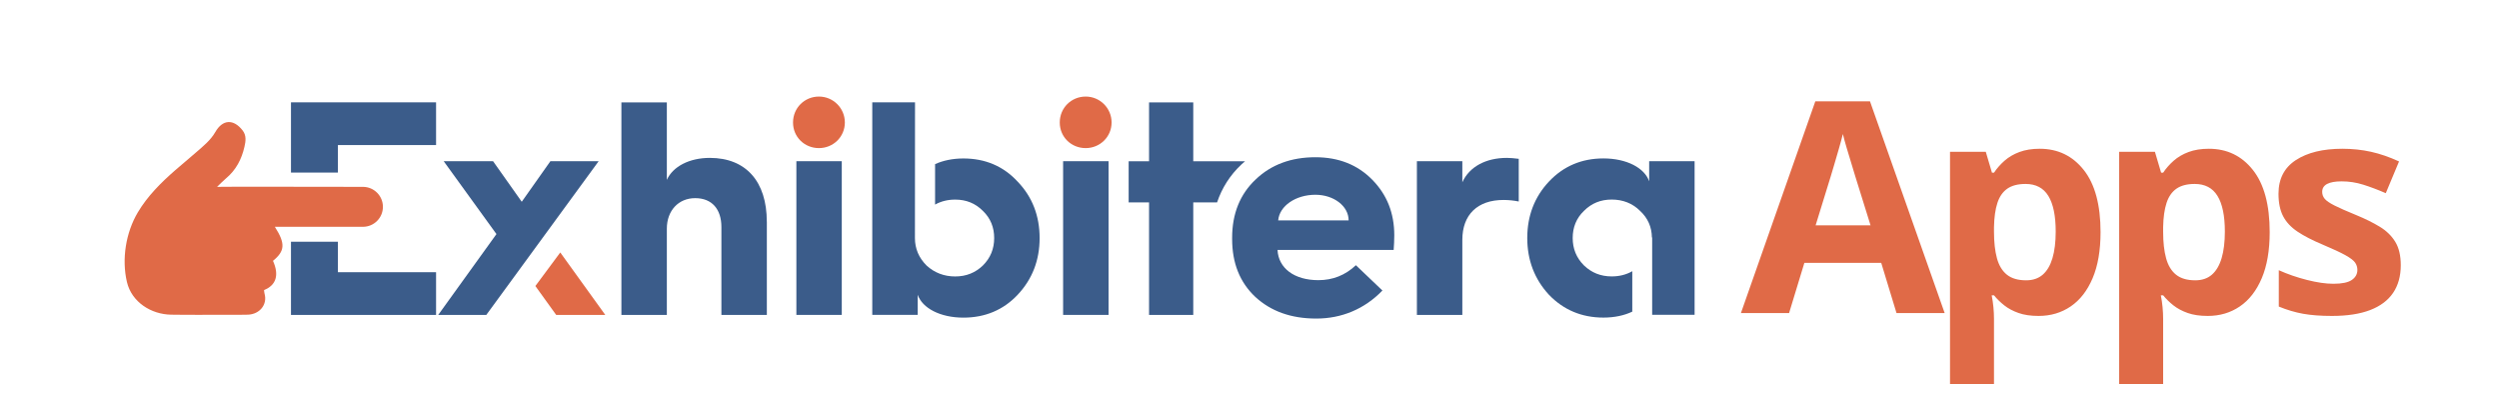
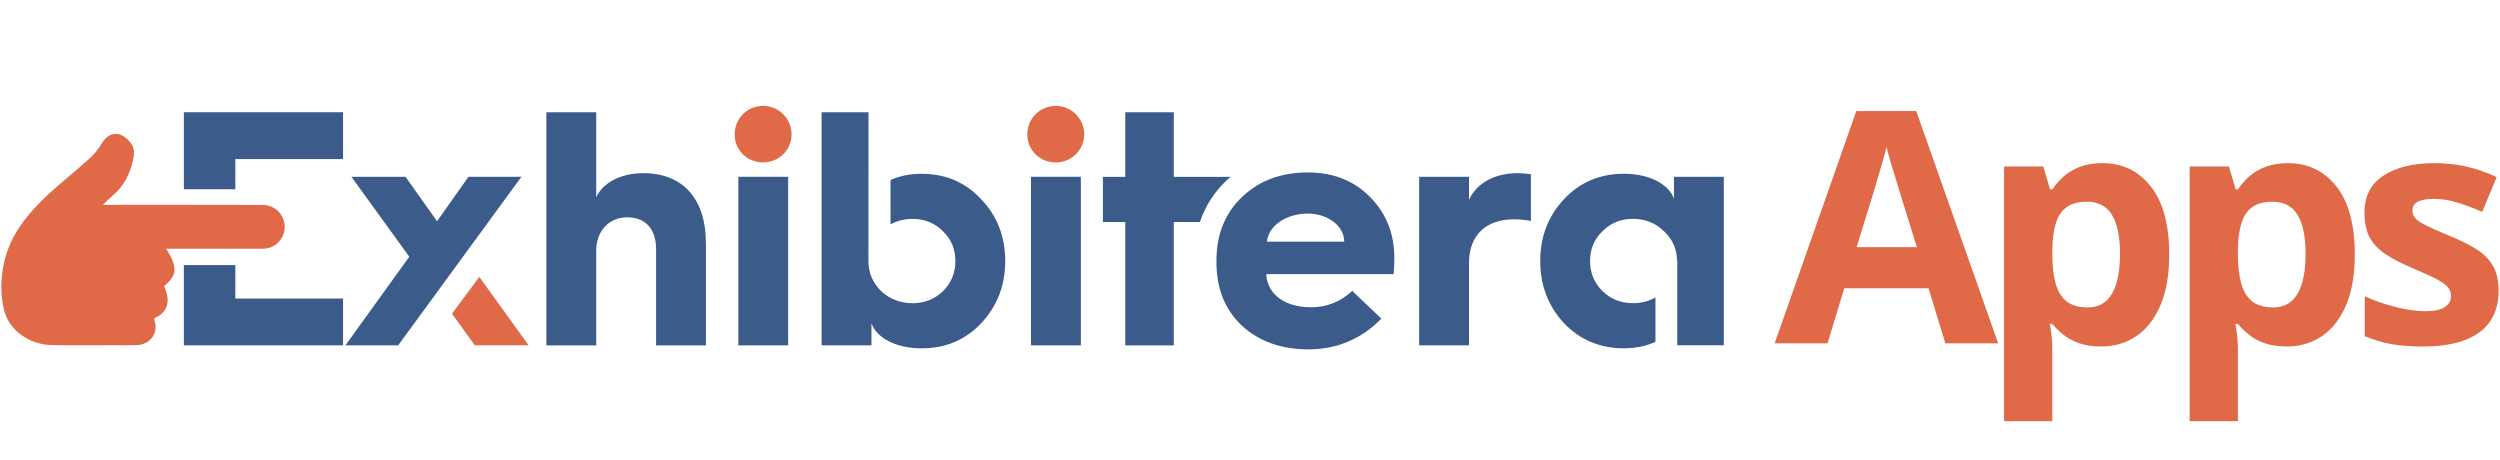
- <svg xmlns="http://www.w3.org/2000/svg" width="567" height="95" viewBox="0 0 567 95">
-   <path id="Path" fill="#e06a47" stroke="none" d="M 185.81 21.9 C 182.56 21.9 179.93 24.46 179.93 27.78 C 179.93 31.1 182.56 33.59 185.81 33.59 C 189.06 33.59 191.69 31.03 191.69 27.78 C 191.69 24.53 189.06 21.9 185.81 21.9 Z" />
-   <path id="path1" fill="#3b5c8a" stroke="none" d="M 230.9 41.2 C 227.65 37.67 223.5 35.94 218.59 35.94 C 216.12 35.94 213.92 36.42 212.16 37.23 L 212.16 46.4 C 213.51 45.65 215.02 45.27 216.72 45.27 C 219.21 45.27 221.29 46.1 223.01 47.83 C 224.74 49.49 225.57 51.57 225.57 53.99 C 225.57 56.41 224.74 58.49 223.01 60.21 C 221.28 61.87 219.21 62.7 216.72 62.7 C 214.23 62.7 212.02 61.87 210.22 60.21 C 208.49 58.48 207.59 56.41 207.59 53.99 C 207.59 53.8 207.59 37.79 207.61 23.21 L 197.91 23.21 L 197.91 71.41 L 208.22 71.41 L 208.22 66.85 C 209.26 69.89 213.34 72.04 218.59 72.04 C 223.5 72.04 227.65 70.31 230.9 66.85 C 234.22 63.32 235.88 59.03 235.88 53.99 C 235.88 48.95 234.22 44.65 230.9 41.2 Z" />
-   <path id="path2" fill="#e06a47" stroke="none" d="M 246.33 21.9 C 243.08 21.9 240.45 24.46 240.45 27.78 C 240.45 31.1 243.08 33.59 246.33 33.59 C 249.58 33.59 252.21 31.03 252.21 27.78 C 252.21 24.53 249.58 21.9 246.33 21.9 Z" />
-   <path id="path3" fill="#3b5c8a" stroke="none" d="M 241.21 36.56 L 251.52 36.56 L 251.52 71.42 L 241.21 71.42 Z" />
-   <path id="path4" fill="#3b5c8a" stroke="none" d="M 281.67 37.29 C 281.94 37.03 282.23 36.81 282.5 36.57 L 270.74 36.57 L 270.74 23.22 L 260.71 23.22 L 260.71 36.57 L 256.08 36.57 L 256.08 45.91 L 260.71 45.91 L 260.71 71.43 L 270.74 71.43 L 270.74 45.91 L 276.14 45.91 C 277.25 42.62 279.08 39.73 281.67 37.3 Z" />
-   <path id="path5" fill="#3b5c8a" stroke="none" d="M 298.45 35.66 C 292.99 35.66 288.42 37.32 284.89 40.71 C 281.36 44.03 279.56 48.46 279.56 53.92 L 279.56 54.2 C 279.56 59.66 281.29 64.02 284.82 67.34 C 288.35 70.59 292.91 72.25 298.65 72.25 C 304.39 72.25 309.58 70.11 313.66 65.89 L 307.64 60.15 C 305.22 62.43 302.38 63.54 299.13 63.54 C 293.67 63.54 290.07 60.84 289.86 56.69 L 316.21 56.69 C 316.28 55.65 316.35 54.55 316.35 53.37 C 316.35 48.32 314.69 44.17 311.37 40.78 C 308.05 37.39 303.76 35.66 298.44 35.66 Z M 290.01 49.98 C 290.29 46.73 293.95 44.17 298.45 44.17 C 302.6 44.17 305.99 46.73 305.99 49.98 L 290.01 49.98 Z" />
-   <path id="path6" fill="#3b5c8a" stroke="none" d="M 331.79 41.33 L 331.79 36.56 L 321.48 36.56 L 321.48 71.42 L 331.79 71.42 L 331.79 54.41 C 331.79 48.67 335.25 45.35 341.13 45.35 C 342.37 45.35 343.55 45.49 344.59 45.7 L 344.59 36.02 C 343.48 35.88 342.58 35.81 341.89 35.81 C 337.12 35.81 333.38 37.82 331.79 41.34 Z" />
-   <path id="path7" fill="#3b5c8a" stroke="none" d="M 384.49 36.56 L 374.18 36.56 L 374.18 41.12 C 373.14 38.08 369.06 35.93 363.81 35.93 C 358.9 35.93 354.75 37.66 351.43 41.19 C 348.18 44.65 346.52 48.94 346.52 53.98 C 346.52 59.02 348.18 63.32 351.43 66.84 C 354.75 70.3 358.9 72.03 363.81 72.03 C 366.33 72.03 368.58 71.53 370.35 70.68 L 370.35 61.51 C 368.99 62.29 367.43 62.69 365.68 62.69 C 363.19 62.69 361.12 61.86 359.39 60.2 C 357.66 58.47 356.83 56.4 356.83 53.98 C 356.83 51.56 357.66 49.48 359.39 47.82 C 361.12 46.09 363.19 45.26 365.68 45.26 C 368.17 45.26 370.38 46.09 372.11 47.82 C 373.88 49.45 374.77 51.49 374.8 53.86 L 374.86 53.86 L 374.86 71.4 L 384.49 71.4 L 384.49 36.54 Z" />
-   <path id="path8" fill="#3b5c8a" stroke="none" d="M 76.67 61.74 L 76.67 54.82 C 73.12 54.82 69.57 54.83 66.02 54.82 L 66.02 71.42 L 98.94 71.42 L 98.94 61.74 L 76.67 61.74 Z" />
+ <svg xmlns="http://www.w3.org/2000/svg" width="517" height="95" viewBox="0 0 517 95">
+   <path id="Path" fill="#e06a47" stroke="none" d="M 157.81 21.9 C 154.56 21.9 151.93 24.46 151.93 27.78 C 151.93 31.1 154.56 33.59 157.81 33.59 C 161.06 33.59 163.69 31.03 163.69 27.78 C 163.69 24.53 161.06 21.9 157.81 21.9 Z" />
+   <path id="path1" fill="#3b5c8a" stroke="none" d="M 202.9 41.2 C 199.65 37.67 195.5 35.94 190.59 35.94 C 188.12 35.94 185.92 36.42 184.16 37.23 L 184.16 46.4 C 185.51 45.65 187.02 45.27 188.72 45.27 C 191.21 45.27 193.29 46.1 195.01 47.83 C 196.74 49.49 197.57 51.57 197.57 53.99 C 197.57 56.41 196.74 58.49 195.01 60.21 C 193.28 61.87 191.21 62.7 188.72 62.7 C 186.23 62.7 184.02 61.87 182.22 60.21 C 180.49 58.48 179.59 56.41 179.59 53.99 C 179.59 53.8 179.59 37.79 179.61 23.21 L 169.91 23.21 L 169.91 71.41 L 180.22 71.41 L 180.22 66.85 C 181.26 69.89 185.34 72.04 190.59 72.04 C 195.5 72.04 199.65 70.31 202.9 66.85 C 206.22 63.32 207.88 59.03 207.88 53.99 C 207.88 48.95 206.22 44.65 202.9 41.2 Z" />
+   <path id="path2" fill="#e06a47" stroke="none" d="M 218.33 21.9 C 215.08 21.9 212.45 24.46 212.45 27.78 C 212.45 31.1 215.08 33.59 218.33 33.59 C 221.58 33.59 224.21 31.03 224.21 27.78 C 224.21 24.53 221.58 21.9 218.33 21.9 Z" />
+   <path id="path3" fill="#3b5c8a" stroke="none" d="M 213.21 36.56 L 223.52 36.56 L 223.52 71.42 L 213.21 71.42 Z" />
+   <path id="path4" fill="#3b5c8a" stroke="none" d="M 253.67 37.29 C 253.94 37.03 254.23 36.81 254.5 36.57 L 242.74 36.57 L 242.74 23.22 L 232.71 23.22 L 232.71 36.57 L 228.08 36.57 L 228.08 45.91 L 232.71 45.91 L 232.71 71.43 L 242.74 71.43 L 242.74 45.91 L 248.14 45.91 C 249.25 42.62 251.08 39.73 253.67 37.3 Z" />
+   <path id="path5" fill="#3b5c8a" stroke="none" d="M 270.45 35.66 C 264.99 35.66 260.42 37.32 256.89 40.71 C 253.36 44.03 251.56 48.46 251.56 53.92 L 251.56 54.2 C 251.56 59.66 253.29 64.02 256.82 67.34 C 260.35 70.59 264.91 72.25 270.65 72.25 C 276.39 72.25 281.58 70.11 285.66 65.89 L 279.64 60.15 C 277.22 62.43 274.38 63.54 271.13 63.54 C 265.67 63.54 262.07 60.84 261.86 56.69 L 288.21 56.69 C 288.28 55.65 288.35 54.55 288.35 53.37 C 288.35 48.32 286.69 44.17 283.37 40.78 C 280.05 37.39 275.76 35.66 270.44 35.66 Z M 262.01 49.98 C 262.29 46.73 265.95 44.17 270.45 44.17 C 274.6 44.17 277.99 46.73 277.99 49.98 L 262.01 49.98 Z" />
+   <path id="path6" fill="#3b5c8a" stroke="none" d="M 303.79 41.33 L 303.79 36.56 L 293.48 36.56 L 293.48 71.42 L 303.79 71.42 L 303.79 54.41 C 303.79 48.67 307.25 45.35 313.13 45.35 C 314.37 45.35 315.55 45.49 316.59 45.7 L 316.59 36.02 C 315.48 35.88 314.58 35.81 313.89 35.81 C 309.12 35.81 305.38 37.82 303.79 41.34 Z" />
+   <path id="path7" fill="#3b5c8a" stroke="none" d="M 356.49 36.56 L 346.18 36.56 L 346.18 41.12 C 345.14 38.08 341.06 35.93 335.81 35.93 C 330.9 35.93 326.75 37.66 323.43 41.19 C 320.18 44.65 318.52 48.94 318.52 53.98 C 318.52 59.02 320.18 63.32 323.43 66.84 C 326.75 70.3 330.9 72.03 335.81 72.03 C 338.33 72.03 340.58 71.53 342.35 70.68 L 342.35 61.51 C 340.99 62.29 339.43 62.69 337.68 62.69 C 335.19 62.69 333.12 61.86 331.39 60.2 C 329.66 58.47 328.83 56.4 328.83 53.98 C 328.83 51.56 329.66 49.48 331.39 47.82 C 333.12 46.09 335.19 45.26 337.68 45.26 C 340.17 45.26 342.38 46.09 344.11 47.82 C 345.88 49.45 346.77 51.49 346.8 53.86 L 346.86 53.86 L 346.86 71.4 L 356.49 71.4 L 356.49 36.54 Z" />
+   <path id="path8" fill="#3b5c8a" stroke="none" d="M 48.67 61.74 L 48.67 54.82 C 45.12 54.82 41.57 54.83 38.02 54.82 L 38.02 71.42 L 70.94 71.42 L 70.94 61.74 L 48.67 61.74 Z" />
  <g id="Group">
-     <path id="path9" fill="#e06a47" stroke="none" d="M 121.47 64.87 L 126.19 71.42 L 137.33 71.42 L 127.12 57.26 L 121.47 64.87 Z" />
-     <path id="path10" fill="#3b5c8a" stroke="none" d="M 124.88 36.56 L 118.38 45.76 L 111.87 36.56 L 100.67 36.56 L 112.64 53.09 L 99.43 71.42 L 110.34 71.42 L 135.83 36.56 L 124.88 36.56 Z" />
+     <path id="path9" fill="#e06a47" stroke="none" d="M 93.47 64.87 L 98.19 71.42 L 109.33 71.42 L 99.12 57.26 L 93.47 64.87 Z" />
+     <path id="path10" fill="#3b5c8a" stroke="none" d="M 96.88 36.56 L 90.38 45.76 L 83.87 36.56 L 72.67 36.56 L 84.64 53.09 L 71.43 71.42 L 82.34 71.42 L 107.83 36.56 L 96.88 36.56 Z" />
  </g>
-   <path id="path11" fill="#e06a47" stroke="none" d="M 49.23 42.4 C 50.03 41.63 50.64 40.99 51.32 40.42 C 53.56 38.54 54.82 36.1 55.46 33.31 C 55.75 32.06 55.95 30.75 55.06 29.6 C 53 26.93 50.51 27.05 48.85 29.95 C 47.79 31.8 46.12 33.14 44.52 34.53 C 42.92 35.92 41.32 37.24 39.74 38.62 C 36.54 41.41 33.44 44.5 31.26 48.18 C 28.55 52.75 27.58 58.76 28.8 63.96 C 29.87 68.52 34.3 71.3 38.82 71.37 C 43.15 71.44 47.48 71.39 51.82 71.39 C 53.3 71.39 54.78 71.43 56.26 71.37 C 58.9 71.27 60.75 69.08 60.01 66.55 C 59.94 66.3 59.94 66.03 59.91 65.79 C 62.68 64.67 63.37 62.38 61.94 59.16 C 64.67 56.91 64.79 55.25 62.36 51.44 C 62.82 51.44 63.18 51.44 63.55 51.44 L 82.35 51.44 C 84.85 51.44 86.88 49.41 86.88 46.91 L 86.88 46.91 C 86.88 44.41 84.86 42.39 82.37 42.38 C 73.38 42.36 49.28 42.33 49.23 42.38 Z" />
-   <path id="path12" fill="#3b5c8a" stroke="none" d="M 173.98 50.26 C 173.98 41.2 169.28 35.81 161.05 35.81 C 156.42 35.81 152.68 37.75 151.3 40.79 L 151.3 23.22 L 140.99 23.22 L 140.99 71.43 L 151.3 71.43 L 151.3 51.86 C 151.3 47.78 153.93 44.94 157.73 44.94 C 161.53 44.94 163.68 47.43 163.68 51.51 L 163.68 71.43 L 173.99 71.43 L 173.99 50.27 Z" />
-   <path id="path13" fill="#3b5c8a" stroke="none" d="M 180.69 36.56 L 190.99 36.56 L 190.99 71.42 L 180.69 71.42 Z" />
-   <path id="path14" fill="#3b5c8a" stroke="none" d="M 66.02 23.21 L 66.02 39.14 L 76.67 39.14 L 76.67 32.9 L 98.94 32.9 L 98.94 23.21 L 66.02 23.21 Z" />
-   <path id="Apps" fill="#e06a47" fill-rule="evenodd" stroke="none" d="M 544.715 60.139 C 544.715 62.625 544.131 64.724 542.965 66.436 C 541.798 68.148 540.058 69.446 537.747 70.329 C 535.435 71.213 532.556 71.654 529.11 71.654 C 526.558 71.654 524.372 71.491 522.551 71.164 C 520.729 70.836 518.892 70.291 517.038 69.528 L 517.038 61.284 C 519.023 62.178 521.155 62.914 523.434 63.492 C 525.713 64.07 527.714 64.359 529.437 64.359 C 531.378 64.359 532.769 64.07 533.608 63.492 C 534.448 62.914 534.868 62.156 534.868 61.218 C 534.868 60.608 534.699 60.057 534.361 59.566 C 534.023 59.075 533.297 58.519 532.185 57.898 C 531.073 57.276 529.328 56.464 526.951 55.46 C 524.661 54.501 522.78 53.53 521.307 52.549 C 519.835 51.567 518.745 50.406 518.036 49.065 C 517.327 47.723 516.973 46.017 516.973 43.945 C 516.973 40.564 518.287 38.018 520.915 36.306 C 523.543 34.594 527.06 33.738 531.465 33.738 C 533.734 33.738 535.898 33.967 537.959 34.425 C 540.02 34.883 542.141 35.613 544.322 36.617 L 541.313 43.814 C 539.502 43.029 537.796 42.385 536.193 41.884 C 534.59 41.382 532.959 41.131 531.302 41.131 C 529.841 41.131 528.739 41.328 527.998 41.72 C 527.256 42.113 526.885 42.713 526.885 43.52 C 526.885 44.108 527.076 44.632 527.458 45.09 C 527.839 45.548 528.581 46.055 529.682 46.611 C 530.784 47.167 532.403 47.882 534.541 48.754 C 536.613 49.604 538.412 50.493 539.939 51.42 C 541.465 52.347 542.643 53.492 543.472 54.855 C 544.301 56.218 544.715 57.979 544.715 60.139 Z M 501.168 33.738 C 505.29 33.738 508.621 35.341 511.162 38.547 C 513.703 41.753 514.973 46.453 514.973 52.647 C 514.973 56.791 514.373 60.275 513.174 63.099 C 511.974 65.924 510.317 68.056 508.201 69.495 C 506.086 70.935 503.654 71.654 500.906 71.654 C 499.139 71.654 497.623 71.431 496.358 70.984 C 495.093 70.537 494.014 69.959 493.12 69.25 C 492.225 68.541 491.451 67.783 490.797 66.976 L 490.273 66.976 C 490.448 67.848 490.579 68.743 490.666 69.659 C 490.753 70.575 490.797 71.469 490.797 72.341 L 490.797 87.096 L 480.819 87.096 L 480.819 34.425 L 488.932 34.425 L 490.339 39.168 L 490.797 39.168 C 491.451 38.187 492.247 37.282 493.185 36.453 C 494.123 35.624 495.252 34.965 496.571 34.474 C 497.891 33.983 499.423 33.738 501.168 33.738 Z M 497.961 41.72 C 496.217 41.72 494.832 42.08 493.807 42.8 C 492.782 43.52 492.035 44.599 491.566 46.039 C 491.097 47.478 490.841 49.299 490.797 51.502 L 490.797 52.582 C 490.797 54.937 491.02 56.933 491.468 58.568 C 491.915 60.204 492.667 61.447 493.725 62.298 C 494.783 63.148 496.238 63.574 498.092 63.574 C 499.619 63.574 500.873 63.148 501.855 62.298 C 502.836 61.447 503.572 60.199 504.063 58.552 C 504.553 56.905 504.799 54.893 504.799 52.516 C 504.799 48.939 504.243 46.246 503.13 44.436 C 502.018 42.625 500.295 41.72 497.961 41.72 Z M 462.789 33.738 C 466.911 33.738 470.243 35.341 472.783 38.547 C 475.324 41.753 476.595 46.453 476.595 52.647 C 476.595 56.791 475.995 60.275 474.795 63.099 C 473.596 65.924 471.938 68.056 469.823 69.495 C 467.707 70.935 465.275 71.654 462.527 71.654 C 460.761 71.654 459.245 71.431 457.98 70.984 C 456.715 70.537 455.635 69.959 454.741 69.25 C 453.847 68.541 453.073 67.783 452.418 66.976 L 451.895 66.976 C 452.07 67.848 452.2 68.743 452.288 69.659 C 452.375 70.575 452.418 71.469 452.418 72.341 L 452.418 87.096 L 442.44 87.096 L 442.44 34.425 L 450.554 34.425 L 451.96 39.168 L 452.418 39.168 C 453.073 38.187 453.869 37.282 454.807 36.453 C 455.745 35.624 456.873 34.965 458.193 34.474 C 459.512 33.983 461.044 33.738 462.789 33.738 Z M 459.583 41.72 C 457.838 41.72 456.453 42.08 455.428 42.8 C 454.403 43.52 453.656 44.599 453.187 46.039 C 452.718 47.478 452.462 49.299 452.418 51.502 L 452.418 52.582 C 452.418 54.937 452.642 56.933 453.089 58.568 C 453.536 60.204 454.289 61.447 455.346 62.298 C 456.404 63.148 457.86 63.574 459.714 63.574 C 461.241 63.574 462.495 63.148 463.476 62.298 C 464.458 61.447 465.194 60.199 465.684 58.552 C 466.175 56.905 466.42 54.893 466.42 52.516 C 466.42 48.939 465.864 46.246 464.752 44.436 C 463.64 42.625 461.917 41.72 459.583 41.72 Z M 430.299 71 L 426.832 59.615 L 409.395 59.615 L 405.927 71 L 395 71 L 411.881 22.975 L 424.28 22.975 L 441.226 71 Z M 424.411 51.109 L 420.943 39.986 C 420.725 39.245 420.436 38.291 420.076 37.124 C 419.716 35.957 419.356 34.768 418.996 33.558 C 418.636 32.347 418.348 31.295 418.129 30.401 C 417.911 31.295 417.611 32.402 417.23 33.721 C 416.848 35.041 416.483 36.29 416.134 37.467 C 415.785 38.645 415.534 39.485 415.381 39.986 L 411.946 51.109 Z" />
-   <text id="text1" visibility="hidden" xml:space="preserve" x="393" y="73" font-family="Open Sans" font-size="67" font-weight="700" fill="#e06a47" letter-spacing="-4.02">Apps</text>
-   <path id="Rectangle" fill="#000000" fill-rule="evenodd" stroke="none" d="M 545 -21 L 567 -21 L 567 -39 L 545 -39 Z" />
+   <path id="path11" fill="#e06a47" stroke="none" d="M 21.23 42.4 C 22.03 41.63 22.64 40.99 23.32 40.42 C 25.56 38.54 26.82 36.1 27.46 33.31 C 27.75 32.06 27.95 30.75 27.06 29.6 C 25 26.93 22.51 27.05 20.85 29.95 C 19.79 31.8 18.12 33.14 16.52 34.53 C 14.92 35.92 13.32 37.24 11.74 38.62 C 8.54 41.41 5.44 44.5 3.26 48.18 C 0.55 52.75 -0.42 58.76 0.8 63.96 C 1.87 68.52 6.3 71.3 10.82 71.37 C 15.15 71.44 19.48 71.39 23.82 71.39 C 25.3 71.39 26.78 71.43 28.26 71.37 C 30.9 71.27 32.75 69.08 32.01 66.55 C 31.94 66.3 31.94 66.03 31.91 65.79 C 34.68 64.67 35.37 62.38 33.94 59.16 C 36.67 56.91 36.79 55.25 34.36 51.44 C 34.82 51.44 35.18 51.44 35.55 51.44 L 54.35 51.44 C 56.85 51.44 58.88 49.41 58.88 46.91 L 58.88 46.91 C 58.88 44.41 56.86 42.39 54.37 42.38 C 45.38 42.36 21.28 42.33 21.23 42.38 Z" />
+   <path id="path12" fill="#3b5c8a" stroke="none" d="M 145.98 50.26 C 145.98 41.2 141.28 35.81 133.05 35.81 C 128.42 35.81 124.68 37.75 123.3 40.79 L 123.3 23.22 L 112.99 23.22 L 112.99 71.43 L 123.3 71.43 L 123.3 51.86 C 123.3 47.78 125.93 44.94 129.73 44.94 C 133.53 44.94 135.68 47.43 135.68 51.51 L 135.68 71.43 L 145.99 71.43 L 145.99 50.27 Z" />
+   <path id="path13" fill="#3b5c8a" stroke="none" d="M 152.69 36.56 L 162.99 36.56 L 162.99 71.42 L 152.69 71.42 Z" />
+   <path id="path14" fill="#3b5c8a" stroke="none" d="M 38.02 23.21 L 38.02 39.14 L 48.67 39.14 L 48.67 32.9 L 70.94 32.9 L 70.94 23.21 L 38.02 23.21 Z" />
+   <path id="Apps" fill="#e06a47" fill-rule="evenodd" stroke="none" d="M 516.715 60.139 C 516.715 62.625 516.131 64.724 514.965 66.436 C 513.798 68.148 512.058 69.446 509.747 70.329 C 507.435 71.213 504.556 71.654 501.11 71.654 C 498.558 71.654 496.372 71.491 494.551 71.164 C 492.729 70.836 490.892 70.291 489.038 69.528 L 489.038 61.284 C 491.023 62.178 493.155 62.914 495.434 63.492 C 497.713 64.07 499.714 64.359 501.437 64.359 C 503.378 64.359 504.769 64.07 505.608 63.492 C 506.448 62.914 506.868 62.156 506.868 61.218 C 506.868 60.608 506.699 60.057 506.361 59.566 C 506.023 59.075 505.297 58.519 504.185 57.898 C 503.073 57.276 501.328 56.464 498.951 55.46 C 496.661 54.501 494.78 53.53 493.307 52.549 C 491.835 51.567 490.745 50.406 490.036 49.065 C 489.327 47.723 488.973 46.017 488.973 43.945 C 488.973 40.564 490.287 38.018 492.915 36.306 C 495.543 34.594 499.06 33.738 503.465 33.738 C 505.734 33.738 507.898 33.967 509.959 34.425 C 512.02 34.883 514.141 35.613 516.322 36.617 L 513.313 43.814 C 511.502 43.029 509.796 42.385 508.193 41.884 C 506.59 41.382 504.959 41.131 503.302 41.131 C 501.841 41.131 500.739 41.328 499.998 41.72 C 499.256 42.113 498.885 42.713 498.885 43.52 C 498.885 44.108 499.076 44.632 499.458 45.09 C 499.839 45.548 500.581 46.055 501.682 46.611 C 502.784 47.167 504.403 47.882 506.541 48.754 C 508.613 49.604 510.412 50.493 511.939 51.42 C 513.465 52.347 514.643 53.492 515.472 54.855 C 516.301 56.218 516.715 57.979 516.715 60.139 Z M 473.168 33.738 C 477.29 33.738 480.621 35.341 483.162 38.547 C 485.703 41.753 486.973 46.453 486.973 52.647 C 486.973 56.791 486.373 60.275 485.174 63.099 C 483.974 65.924 482.317 68.056 480.201 69.495 C 478.086 70.935 475.654 71.654 472.906 71.654 C 471.139 71.654 469.623 71.431 468.358 70.984 C 467.093 70.537 466.014 69.959 465.12 69.25 C 464.225 68.541 463.451 67.783 462.797 66.976 L 462.273 66.976 C 462.448 67.848 462.579 68.743 462.666 69.659 C 462.753 70.575 462.797 71.469 462.797 72.341 L 462.797 87.096 L 452.819 87.096 L 452.819 34.425 L 460.932 34.425 L 462.339 39.168 L 462.797 39.168 C 463.451 38.187 464.247 37.282 465.185 36.453 C 466.123 35.624 467.252 34.965 468.571 34.474 C 469.891 33.983 471.423 33.738 473.168 33.738 Z M 469.961 41.72 C 468.217 41.72 466.832 42.08 465.807 42.8 C 464.782 43.52 464.035 44.599 463.566 46.039 C 463.097 47.478 462.841 49.299 462.797 51.502 L 462.797 52.582 C 462.797 54.937 463.02 56.933 463.468 58.568 C 463.915 60.204 464.667 61.447 465.725 62.298 C 466.783 63.148 468.238 63.574 470.092 63.574 C 471.619 63.574 472.873 63.148 473.855 62.298 C 474.836 61.447 475.572 60.199 476.063 58.552 C 476.553 56.905 476.799 54.893 476.799 52.516 C 476.799 48.939 476.243 46.246 475.13 44.436 C 474.018 42.625 472.295 41.72 469.961 41.72 Z M 434.789 33.738 C 438.911 33.738 442.243 35.341 444.783 38.547 C 447.324 41.753 448.595 46.453 448.595 52.647 C 448.595 56.791 447.995 60.275 446.795 63.099 C 445.596 65.924 443.938 68.056 441.823 69.495 C 439.707 70.935 437.275 71.654 434.527 71.654 C 432.761 71.654 431.245 71.431 429.98 70.984 C 428.715 70.537 427.635 69.959 426.741 69.25 C 425.847 68.541 425.073 67.783 424.418 66.976 L 423.895 66.976 C 424.07 67.848 424.2 68.743 424.288 69.659 C 424.375 70.575 424.418 71.469 424.418 72.341 L 424.418 87.096 L 414.44 87.096 L 414.44 34.425 L 422.554 34.425 L 423.96 39.168 L 424.418 39.168 C 425.073 38.187 425.869 37.282 426.807 36.453 C 427.745 35.624 428.873 34.965 430.193 34.474 C 431.512 33.983 433.044 33.738 434.789 33.738 Z M 431.583 41.72 C 429.838 41.72 428.453 42.08 427.428 42.8 C 426.403 43.52 425.656 44.599 425.187 46.039 C 424.718 47.478 424.462 49.299 424.418 51.502 L 424.418 52.582 C 424.418 54.937 424.642 56.933 425.089 58.568 C 425.536 60.204 426.289 61.447 427.346 62.298 C 428.404 63.148 429.86 63.574 431.714 63.574 C 433.241 63.574 434.495 63.148 435.476 62.298 C 436.458 61.447 437.194 60.199 437.684 58.552 C 438.175 56.905 438.42 54.893 438.42 52.516 C 438.42 48.939 437.864 46.246 436.752 44.436 C 435.64 42.625 433.917 41.72 431.583 41.72 Z M 402.299 71 L 398.832 59.615 L 381.395 59.615 L 377.927 71 L 367 71 L 383.881 22.975 L 396.28 22.975 L 413.226 71 Z M 396.411 51.109 L 392.943 39.986 C 392.725 39.245 392.436 38.291 392.076 37.124 C 391.716 35.957 391.356 34.768 390.996 33.558 C 390.636 32.347 390.348 31.295 390.129 30.401 C 389.911 31.295 389.611 32.402 389.23 33.721 C 388.848 35.041 388.483 36.29 388.134 37.467 C 387.785 38.645 387.534 39.485 387.381 39.986 L 383.946 51.109 Z" />
+   <text id="text1" visibility="hidden" xml:space="preserve" x="364" y="75" font-family="Open Sans" font-size="67" font-weight="700" fill="#e06a47" letter-spacing="-4.02">Apps</text>
+   <path id="Rectangle" fill="#000000" fill-rule="evenodd" stroke="none" d="M 517 -21 L 539 -21 L 539 -39 L 517 -39 Z" />
</svg>
